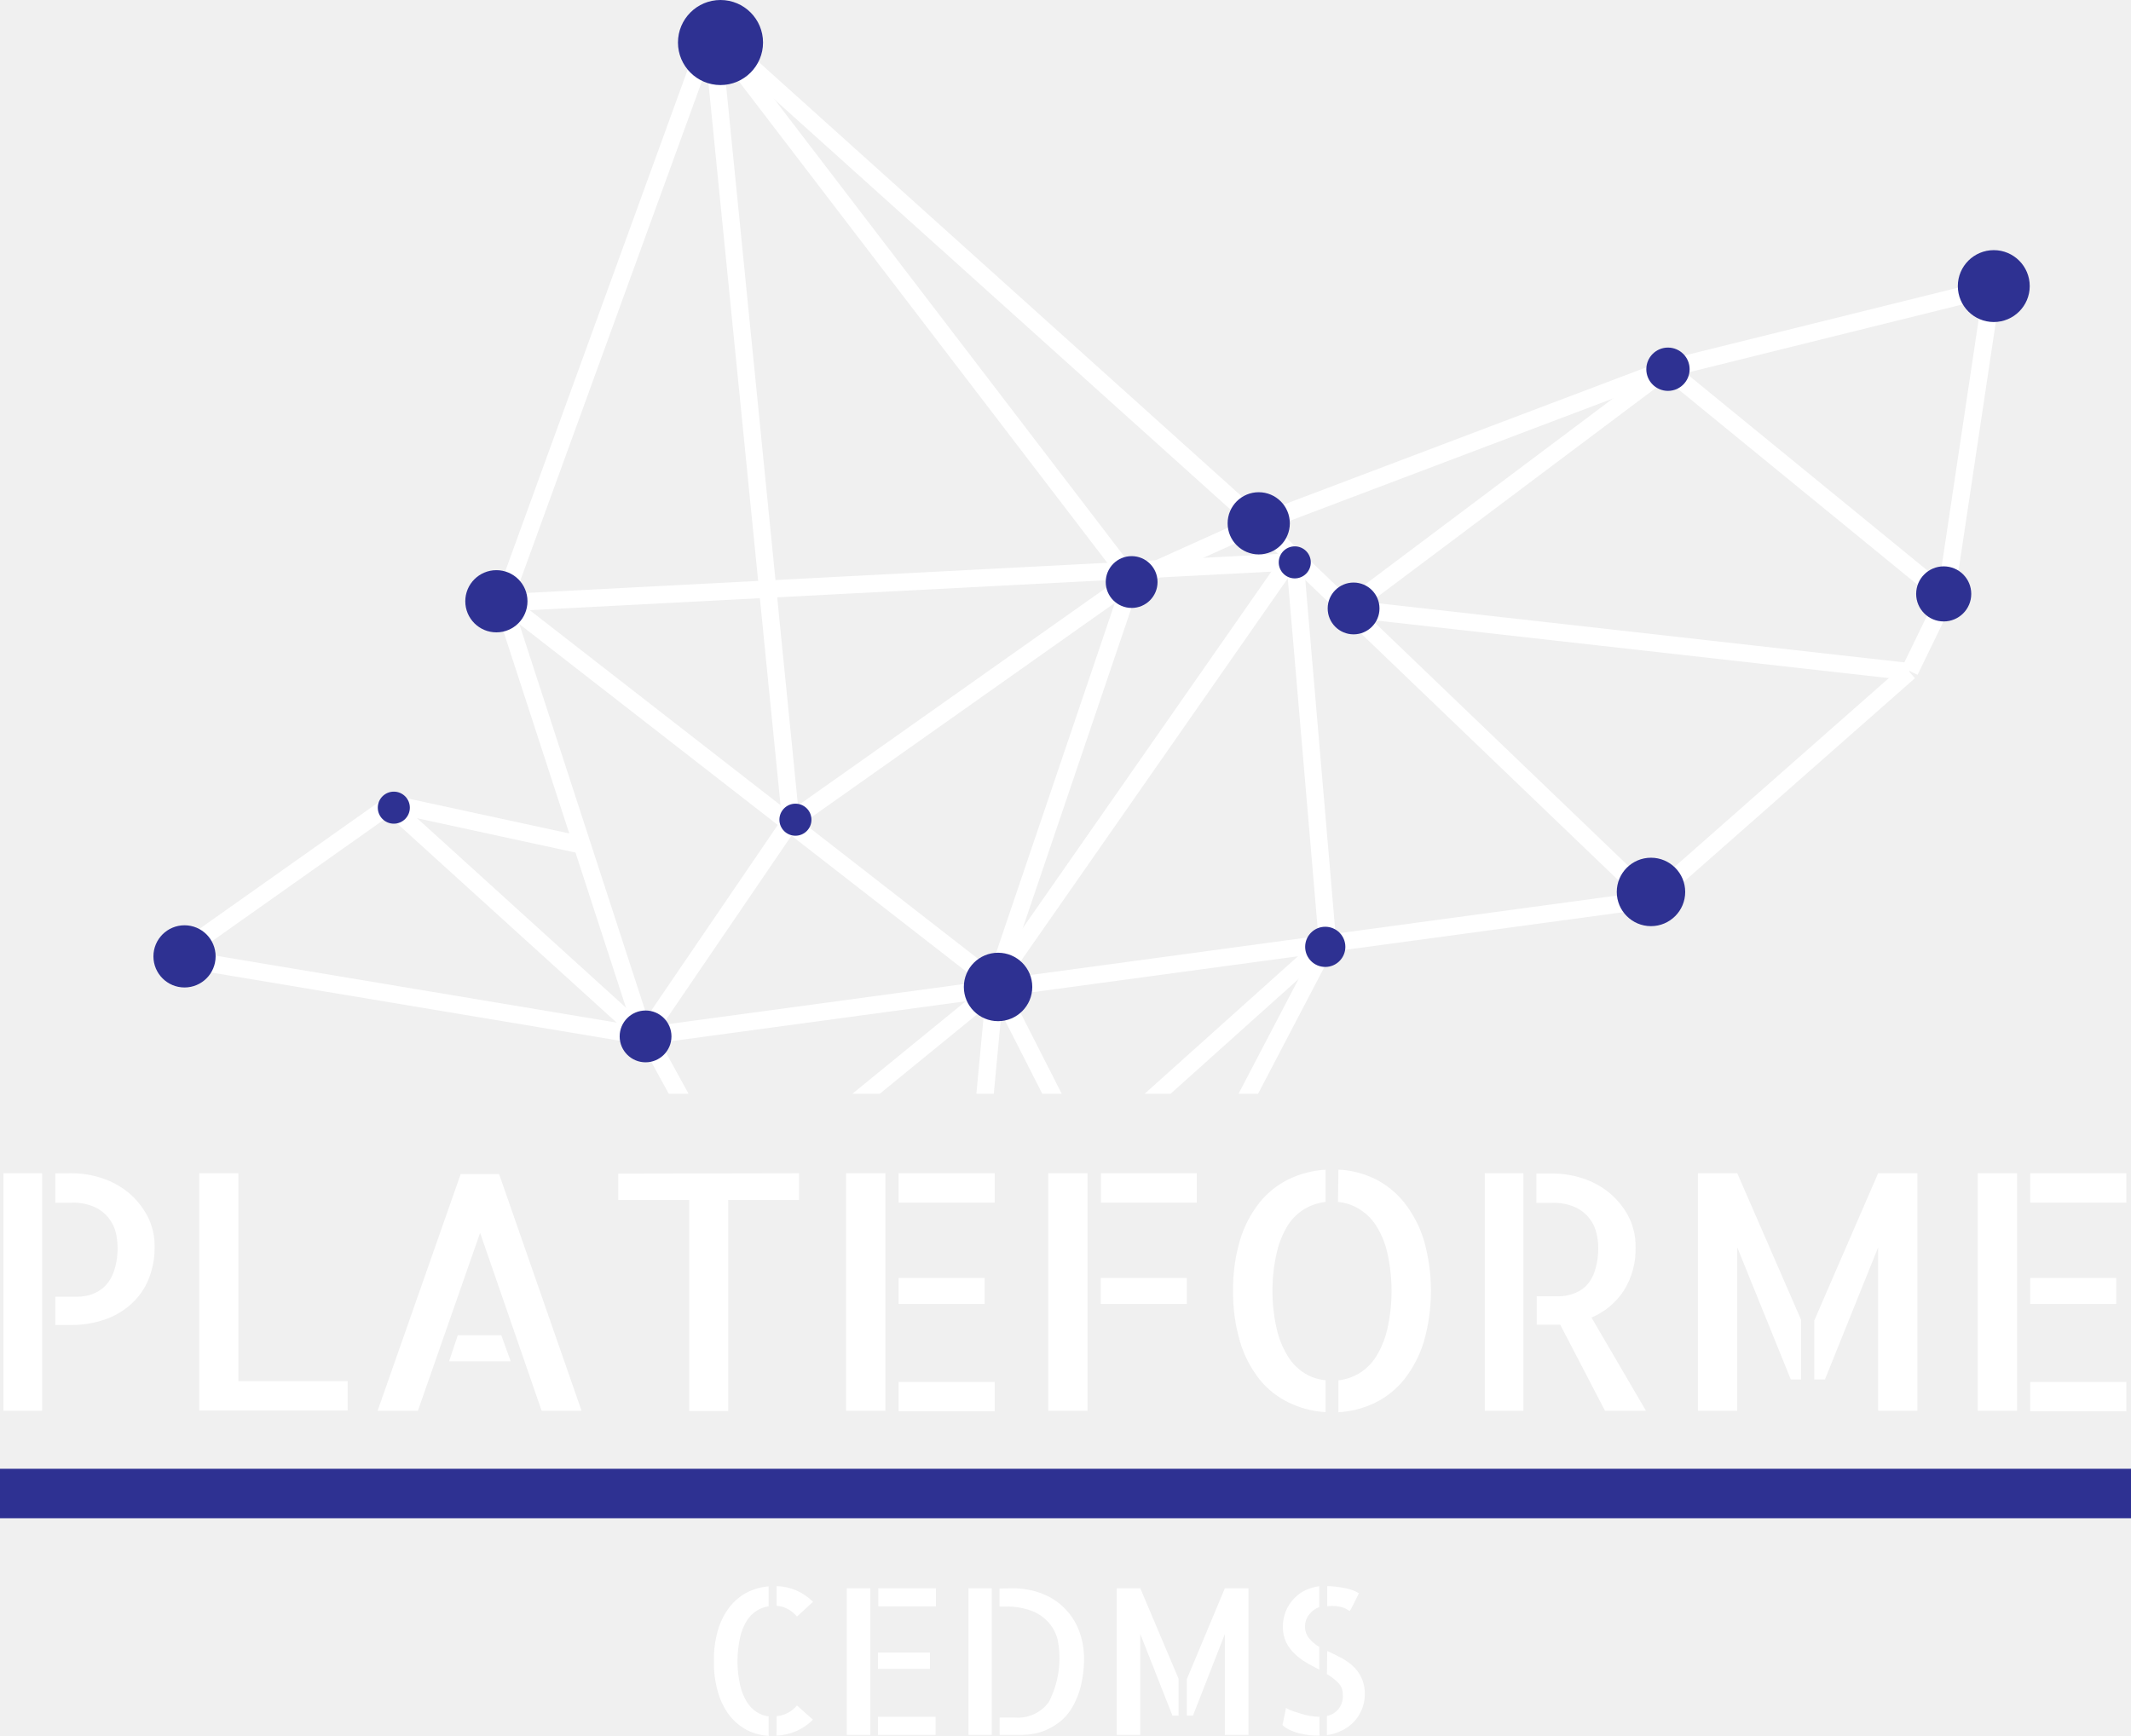
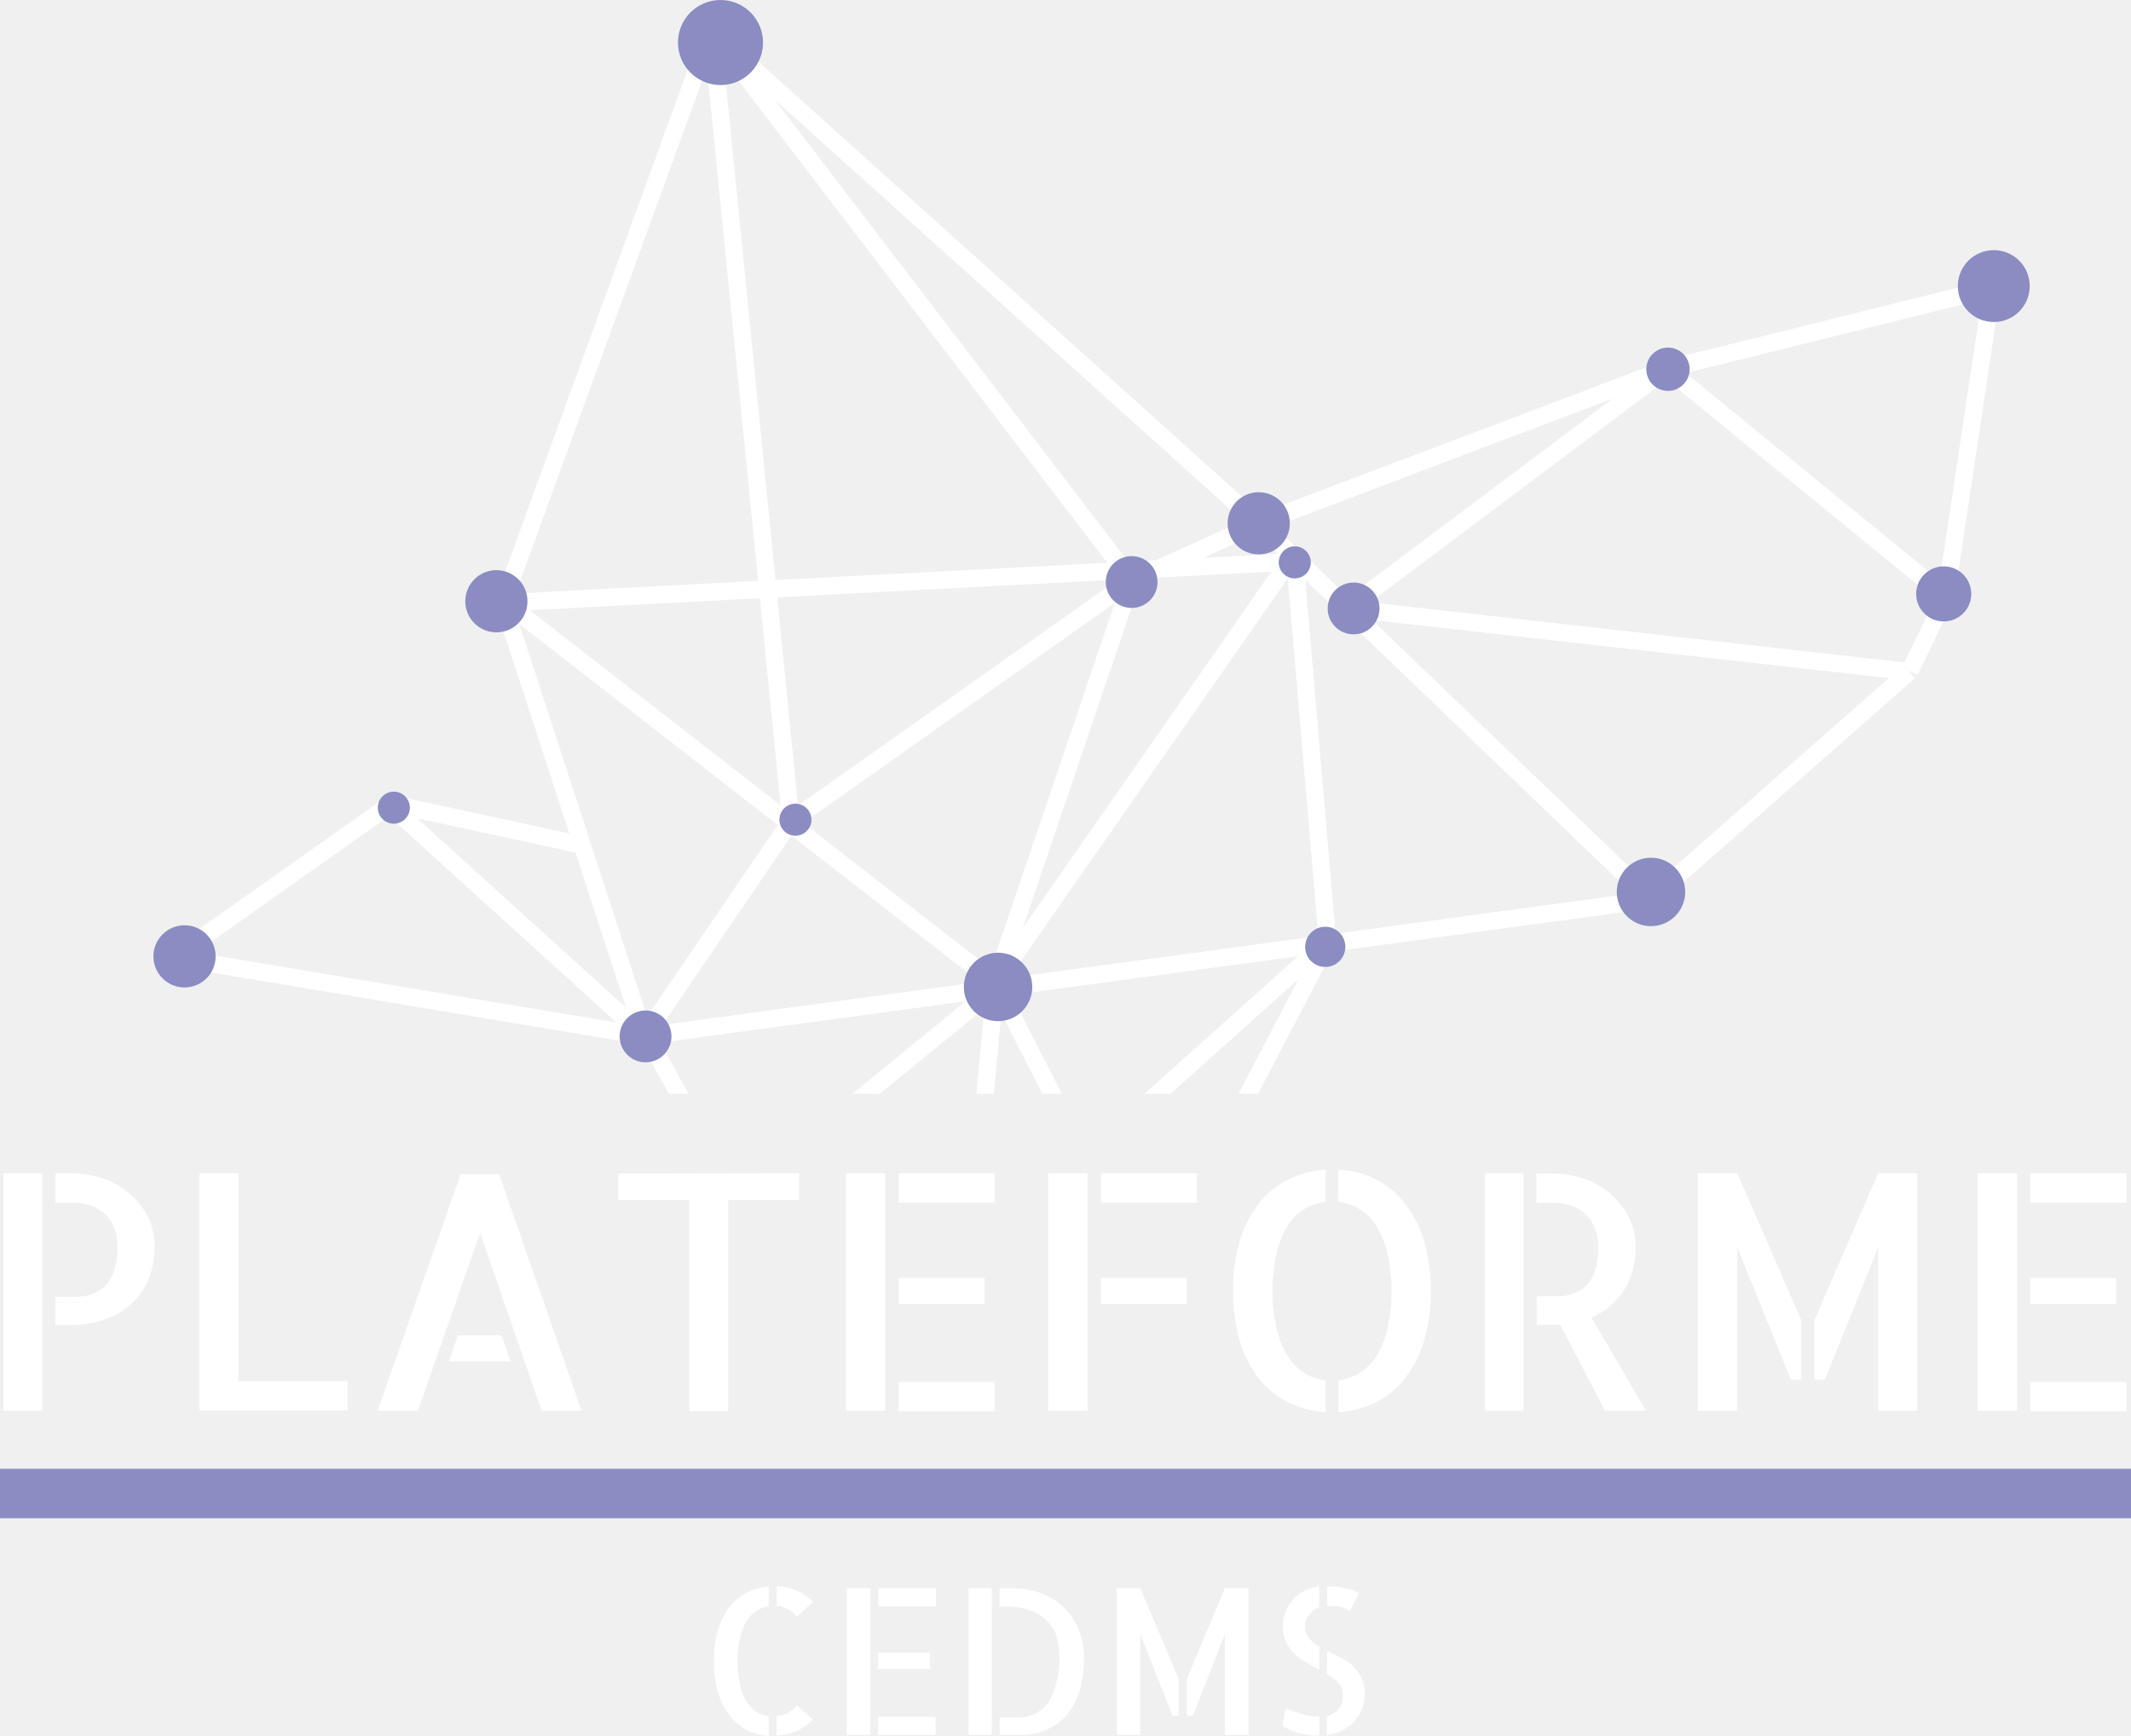
<svg xmlns="http://www.w3.org/2000/svg" viewBox="0 0 245.99 200.42">
  <defs>
-     <style>.cls-1,.cls-5{fill:none;}.cls-2{fill:#fff;}.cls-3{fill:#2e3192;}.cls-4{clip-path:url(#clip-path);}.cls-5{stroke:#fff;stroke-miterlimit:10;stroke-width:2px;}</style>
+     <style>.cls-1,.cls-5{fill:none;}.cls-2{fill:#fff;}.cls-3{fill:#8a8cc2;}.cls-4{clip-path:url(#clip-path);}.cls-5{stroke:#fff;stroke-miterlimit:10;stroke-width:2px;}</style>
    <clipPath id="clip-path" transform="translate(0 -16.45)">
      <rect class="cls-1" x="0.86" width="258.02" height="142.73" />
    </clipPath>
  </defs>
  <g id="Calque_2" data-name="Calque 2">
    <g id="Calque_1-2" data-name="Calque 1">
      <path class="cls-2" d="M.4,151.91H4.87v27.42H.4Zm7.89,0a11.18,11.18,0,0,1,3.46.56,9.44,9.44,0,0,1,3.07,1.67,9,9,0,0,1,2.19,2.7,7.47,7.47,0,0,1,.84,3.55,9.76,9.76,0,0,1-.71,3.78,7.83,7.83,0,0,1-2,2.84,8.79,8.79,0,0,1-3.05,1.79,11.76,11.76,0,0,1-3.94.63H6.39v-3.27H9a4.85,4.85,0,0,0,1.62-.28,4.23,4.23,0,0,0,1.47-.91,4.47,4.47,0,0,0,1.07-1.77,8.14,8.14,0,0,0,.41-2.81,7.76,7.76,0,0,0-.18-1.54,4.39,4.39,0,0,0-2.38-3,6,6,0,0,0-2.76-.54H6.39v-3.39Z" transform="translate(0 -16.45)" />
      <path class="cls-2" d="M27.52,151.91v24H40.13v3.39H23V151.91Z" transform="translate(0 -16.45)" />
      <path class="cls-2" d="M67.13,179.33H62.52l-7.1-20.54-7.18,20.54H43.59L53.18,152h4.43Zm-9.26-8.71,1.08,3H51.84l1-3Z" transform="translate(0 -16.45)" />
      <path class="cls-2" d="M92.24,151.91V155H84.06v24.37h-4.5V155H71.37v-3.05Z" transform="translate(0 -16.45)" />
      <path class="cls-2" d="M97.67,151.91h4.54v27.42H97.67Zm17.15,0v3.39H103.73v-3.39ZM113.66,167h-9.93v-3h9.93Zm-9.93,9h11.09v3.39H103.73Z" transform="translate(0 -16.45)" />
      <path class="cls-2" d="M121,151.91h4.54v27.42H121Zm17.15,0v3.39H127.09v-3.39ZM137,167h-9.93v-3H137Z" transform="translate(0 -16.45)" />
      <path class="cls-2" d="M142.34,165.49a19.68,19.68,0,0,1,.8-5.86,12.92,12.92,0,0,1,2.23-4.31,9.93,9.93,0,0,1,3.39-2.72,11.36,11.36,0,0,1,4.26-1.1v3.72a6.24,6.24,0,0,0-2.38.78,5.91,5.91,0,0,0-1.94,1.86,10.21,10.21,0,0,0-1.3,3.13,19.82,19.82,0,0,0,0,9,10.21,10.21,0,0,0,1.32,3.14,6,6,0,0,0,1.95,1.92,5.65,5.65,0,0,0,2.35.76v3.68a11.22,11.22,0,0,1-4.24-1.1,9.78,9.78,0,0,1-3.41-2.71,12.93,12.93,0,0,1-2.23-4.33A19.86,19.86,0,0,1,142.34,165.49Zm12.16-14a10.8,10.8,0,0,1,4.23,1.08,10.1,10.1,0,0,1,3.38,2.74,13.33,13.33,0,0,1,2.25,4.31,21.42,21.42,0,0,1,0,11.74,13.33,13.33,0,0,1-2.25,4.33,9.83,9.83,0,0,1-3.37,2.71,11,11,0,0,1-4.24,1.1v-3.68a6.11,6.11,0,0,0,2.38-.8,5.85,5.85,0,0,0,1.94-1.9,10.47,10.47,0,0,0,1.3-3.12,19.9,19.9,0,0,0,0-9,10,10,0,0,0-1.32-3.12,6.06,6.06,0,0,0-2-1.9,5.65,5.65,0,0,0-2.35-.76Z" transform="translate(0 -16.45)" />
      <path class="cls-2" d="M171.39,151.91h4.46v27.42h-4.46ZM190,179.33h-4.73l-5.17-9.94-.24,0a2,2,0,0,1-.39,0h-2.08v-3.27h2.53a4.9,4.9,0,0,0,1.63-.28A4.05,4.05,0,0,0,183,165a4.37,4.37,0,0,0,1.08-1.77,8.38,8.38,0,0,0,.41-2.81,7.15,7.15,0,0,0-.19-1.54,4.26,4.26,0,0,0-.76-1.67,4.35,4.35,0,0,0-1.62-1.34,6,6,0,0,0-2.75-.54h-1.82v-3.39h1.9a11.23,11.23,0,0,1,3.46.56,9.29,9.29,0,0,1,3.06,1.67,8.86,8.86,0,0,1,2.2,2.7,7.47,7.47,0,0,1,.83,3.55,8.94,8.94,0,0,1-1.37,5.06,8.28,8.28,0,0,1-3.72,3.09Z" transform="translate(0 -16.45)" />
      <path class="cls-2" d="M196,151.91h4.54l7.37,16.93v6.88h-1.19l-6.18-15.25v18.86H196Zm20.8,0h4.53v27.42h-4.53V160.47l-6.14,15.25h-1.23v-6.81Z" transform="translate(0 -16.45)" />
      <path class="cls-2" d="M228.3,151.91h4.54v27.42H228.3Zm17.15,0v3.39H234.36v-3.39ZM244.29,167h-9.93v-3h9.93Zm-9.93,9h11.09v3.39H234.36Z" transform="translate(0 -16.45)" />
      <rect class="cls-3" y="169.58" width="245.99" height="5.71" />
      <path class="cls-2" d="M82.41,208.21a11.93,11.93,0,0,1,.48-3.6A8.17,8.17,0,0,1,84.21,202a6.26,6.26,0,0,1,2-1.68,6.67,6.67,0,0,1,2.52-.71v2.3a3.49,3.49,0,0,0-1.39.51,3.83,3.83,0,0,0-1.14,1.16,6.3,6.3,0,0,0-.77,1.92,12.75,12.75,0,0,0,0,5.5,6.59,6.59,0,0,0,.77,1.93,3.75,3.75,0,0,0,1.15,1.19,3.3,3.3,0,0,0,1.38.5v2.25a6.46,6.46,0,0,1-2.52-.68,6.26,6.26,0,0,1-2-1.68,8.12,8.12,0,0,1-1.32-2.65A12.07,12.07,0,0,1,82.41,208.21ZM92,203.09a3.88,3.88,0,0,0-1.1-.89,3.16,3.16,0,0,0-1.25-.35v-2.27a6.14,6.14,0,0,1,4.2,1.81Zm-2.35,11.5a3.39,3.39,0,0,0,1.26-.36,3.55,3.55,0,0,0,1.09-.87L93.84,215a6.22,6.22,0,0,1-1.9,1.31,6.57,6.57,0,0,1-2.3.53Z" transform="translate(0 -16.45)" />
      <path class="cls-2" d="M97.75,199.83h2.72v16.92H97.75Zm10.29,0v2.09h-6.65v-2.09Zm-.69,9.3h-6v-1.88h6Zm-6,5.53H108v2.09h-6.65Z" transform="translate(0 -16.45)" />
      <path class="cls-2" d="M111.8,199.83h2.68v16.92H111.8Zm5,0a9.21,9.21,0,0,1,3.65.68,7.35,7.35,0,0,1,4.16,4.36,8.77,8.77,0,0,1,.52,2.95,12.75,12.75,0,0,1-.44,3.57,9.07,9.07,0,0,1-1.1,2.48,5.68,5.68,0,0,1-1.51,1.57,7.6,7.6,0,0,1-1.62.87,6.37,6.37,0,0,1-1.43.36,7.23,7.23,0,0,1-1,.08h-2.64v-2h1.75a4.39,4.39,0,0,0,3.93-1.79,11,11,0,0,0,1-7.28,4.62,4.62,0,0,0-1-1.87,5,5,0,0,0-1.91-1.35,8,8,0,0,0-3.13-.52h-.65v-2.09Z" transform="translate(0 -16.45)" />
      <path class="cls-2" d="M128.91,199.83h2.72l4.42,10.45v4.25h-.71l-3.71-9.42v11.64h-2.72Zm12.48,0h2.73v16.92h-2.73V205.11l-3.68,9.42H137v-4.21Z" transform="translate(0 -16.45)" />
      <path class="cls-2" d="M148.45,213.65a4.57,4.57,0,0,0,.79.36l1,.32a10.17,10.17,0,0,0,1,.24,5.63,5.63,0,0,0,1,.09h.07v2.18h0a10.54,10.54,0,0,1-1.11-.05,9.56,9.56,0,0,1-1.15-.2,5.81,5.81,0,0,1-1.11-.38,3.4,3.4,0,0,1-.9-.58Zm-.36-9.36a4.58,4.58,0,0,1,.34-1.82,4.71,4.71,0,0,1,.9-1.41,4.27,4.27,0,0,1,1.34-1,5.3,5.3,0,0,1,1.62-.47V202a2.45,2.45,0,0,0-1.18.88,2.09,2.09,0,0,0-.47,1.28,2.12,2.12,0,0,0,.47,1.44,4.41,4.41,0,0,0,1.18,1v2.61c-.49-.24-1-.51-1.47-.79a6.68,6.68,0,0,1-1.34-1,4.7,4.7,0,0,1-1-1.33A3.9,3.9,0,0,1,148.09,204.29Zm7.71-1.84a1,1,0,0,1-.27-.16,1.88,1.88,0,0,0-.45-.22,4.41,4.41,0,0,0-.73-.17,5.19,5.19,0,0,0-1.14,0v-2.32a11.43,11.43,0,0,1,2,.22,4.67,4.67,0,0,1,1.65.6c-.09.2-.2.42-.32.66l-.33.66c-.11.21-.19.38-.27.52A1.66,1.66,0,0,1,155.8,202.45Zm-2.59,4.61c.49.23,1,.48,1.5.74a6.51,6.51,0,0,1,1.4.95,4.23,4.23,0,0,1,1.43,3.37,4.41,4.41,0,0,1-.3,1.6,4.82,4.82,0,0,1-.85,1.41A4.77,4.77,0,0,1,155,216.2a5.54,5.54,0,0,1-1.83.58v-2.21a2.29,2.29,0,0,0,1.83-2.5,1.79,1.79,0,0,0-.52-1.33,6.14,6.14,0,0,0-1.31-1Z" transform="translate(0 -16.45)" />
      <g class="cls-4">
        <line class="cls-5" x1="44.71" y1="92.7" x2="74.38" y2="119.62" />
        <line class="cls-5" x1="191.78" y1="103.71" x2="74.38" y2="119.62" />
        <line class="cls-5" x1="20.08" y1="110.55" x2="45.21" y2="92.78" />
        <line class="cls-5" x1="58.08" y1="69.55" x2="74.38" y2="119.62" />
        <line class="cls-5" x1="44.71" y1="92.7" x2="67.08" y2="97.55" />
        <line class="cls-5" x1="57.08" y1="68.55" x2="114.86" y2="113.49" />
        <line class="cls-5" x1="74.38" y1="119.62" x2="91.29" y2="94.81" />
        <line class="cls-5" x1="224.62" y1="68.9" x2="220.45" y2="77.48" />
        <line class="cls-5" x1="220.39" y1="77.55" x2="190.55" y2="103.84" />
        <line class="cls-5" x1="145.3" y1="60.42" x2="190.55" y2="103.84" />
        <line class="cls-5" x1="155.54" y1="70.26" x2="220.39" y2="77.55" />
        <line class="cls-5" x1="114.86" y1="113.49" x2="149.09" y2="64.4" />
        <line class="cls-5" x1="59.08" y1="69.55" x2="149.02" y2="64.88" />
        <line class="cls-5" x1="145.3" y1="60.42" x2="129.05" y2="67.75" />
        <line class="cls-5" x1="58.08" y1="69.55" x2="82.08" y2="3.55" />
        <line class="cls-5" x1="145.3" y1="60.42" x2="82.08" y2="3.55" />
        <line class="cls-5" x1="91.29" y1="94.81" x2="82.08" y2="2.55" />
        <line class="cls-5" x1="114.86" y1="113.49" x2="130.63" y2="67.01" />
        <line class="cls-5" x1="91.29" y1="94.81" x2="130.63" y2="67.01" />
        <line class="cls-5" x1="82.08" y1="3.55" x2="130.63" y2="67.01" />
        <line class="cls-5" x1="155.54" y1="70.26" x2="192.42" y2="42.58" />
        <line class="cls-5" x1="224.62" y1="68.9" x2="192.42" y2="42.58" />
        <line class="cls-5" x1="145.3" y1="60.42" x2="192.42" y2="42.58" />
        <line class="cls-5" x1="224.62" y1="68.9" x2="229.99" y2="33.07" />
        <line class="cls-5" x1="192.42" y1="42.58" x2="230.47" y2="33.14" />
        <line class="cls-5" x1="20.08" y1="110.55" x2="74.38" y2="119.62" />
        <line class="cls-5" x1="149.5" y1="64.95" x2="153.22" y2="108.5" />
        <line class="cls-5" x1="74.66" y1="119.57" x2="85.03" y2="138.48" />
        <line class="cls-5" x1="114.92" y1="114.08" x2="85.03" y2="138.48" />
        <line class="cls-5" x1="96.01" y1="129.33" x2="111.87" y2="145.8" />
        <line class="cls-5" x1="153.35" y1="108.59" x2="111.87" y2="145.8" />
        <line class="cls-5" x1="114.92" y1="113.47" x2="111.87" y2="145.8" />
        <line class="cls-5" x1="132.61" y1="148.24" x2="114.92" y2="113.47" />
        <line class="cls-5" x1="153.35" y1="108.59" x2="132.61" y2="148.24" />
        <circle class="cls-3" cx="230.15" cy="33.03" r="4.15" />
        <circle class="cls-3" cx="224.37" cy="68.57" r="3.18" />
        <circle class="cls-3" cx="192.54" cy="42.63" r="2.5" />
        <circle class="cls-3" cx="190.58" cy="102.98" r="3.95" />
        <circle class="cls-3" cx="130.63" cy="67.2" r="2.99" />
        <circle class="cls-3" cx="156.25" cy="70.25" r="2.99" />
        <circle class="cls-3" cx="91.82" cy="94.64" r="1.85" />
        <circle class="cls-3" cx="45.46" cy="93.25" r="1.85" />
        <circle class="cls-3" cx="145.3" cy="60.42" r="3.59" />
        <circle class="cls-3" cx="57.3" cy="69.42" r="3.59" />
        <circle class="cls-3" cx="21.3" cy="110.42" r="3.59" />
        <circle class="cls-3" cx="149.46" cy="64.93" r="1.85" />
        <circle class="cls-3" cx="74.52" cy="119.66" r="2.99" />
        <circle class="cls-3" cx="115.21" cy="113.95" r="3.95" />
        <circle class="cls-3" cx="83.17" cy="4.91" r="4.91" />
        <circle class="cls-3" cx="152.98" cy="109.32" r="2.32" />
        <line class="cls-5" x1="85.03" y1="138.48" x2="111.87" y2="145.8" />
      </g>
    </g>
  </g>
</svg>
